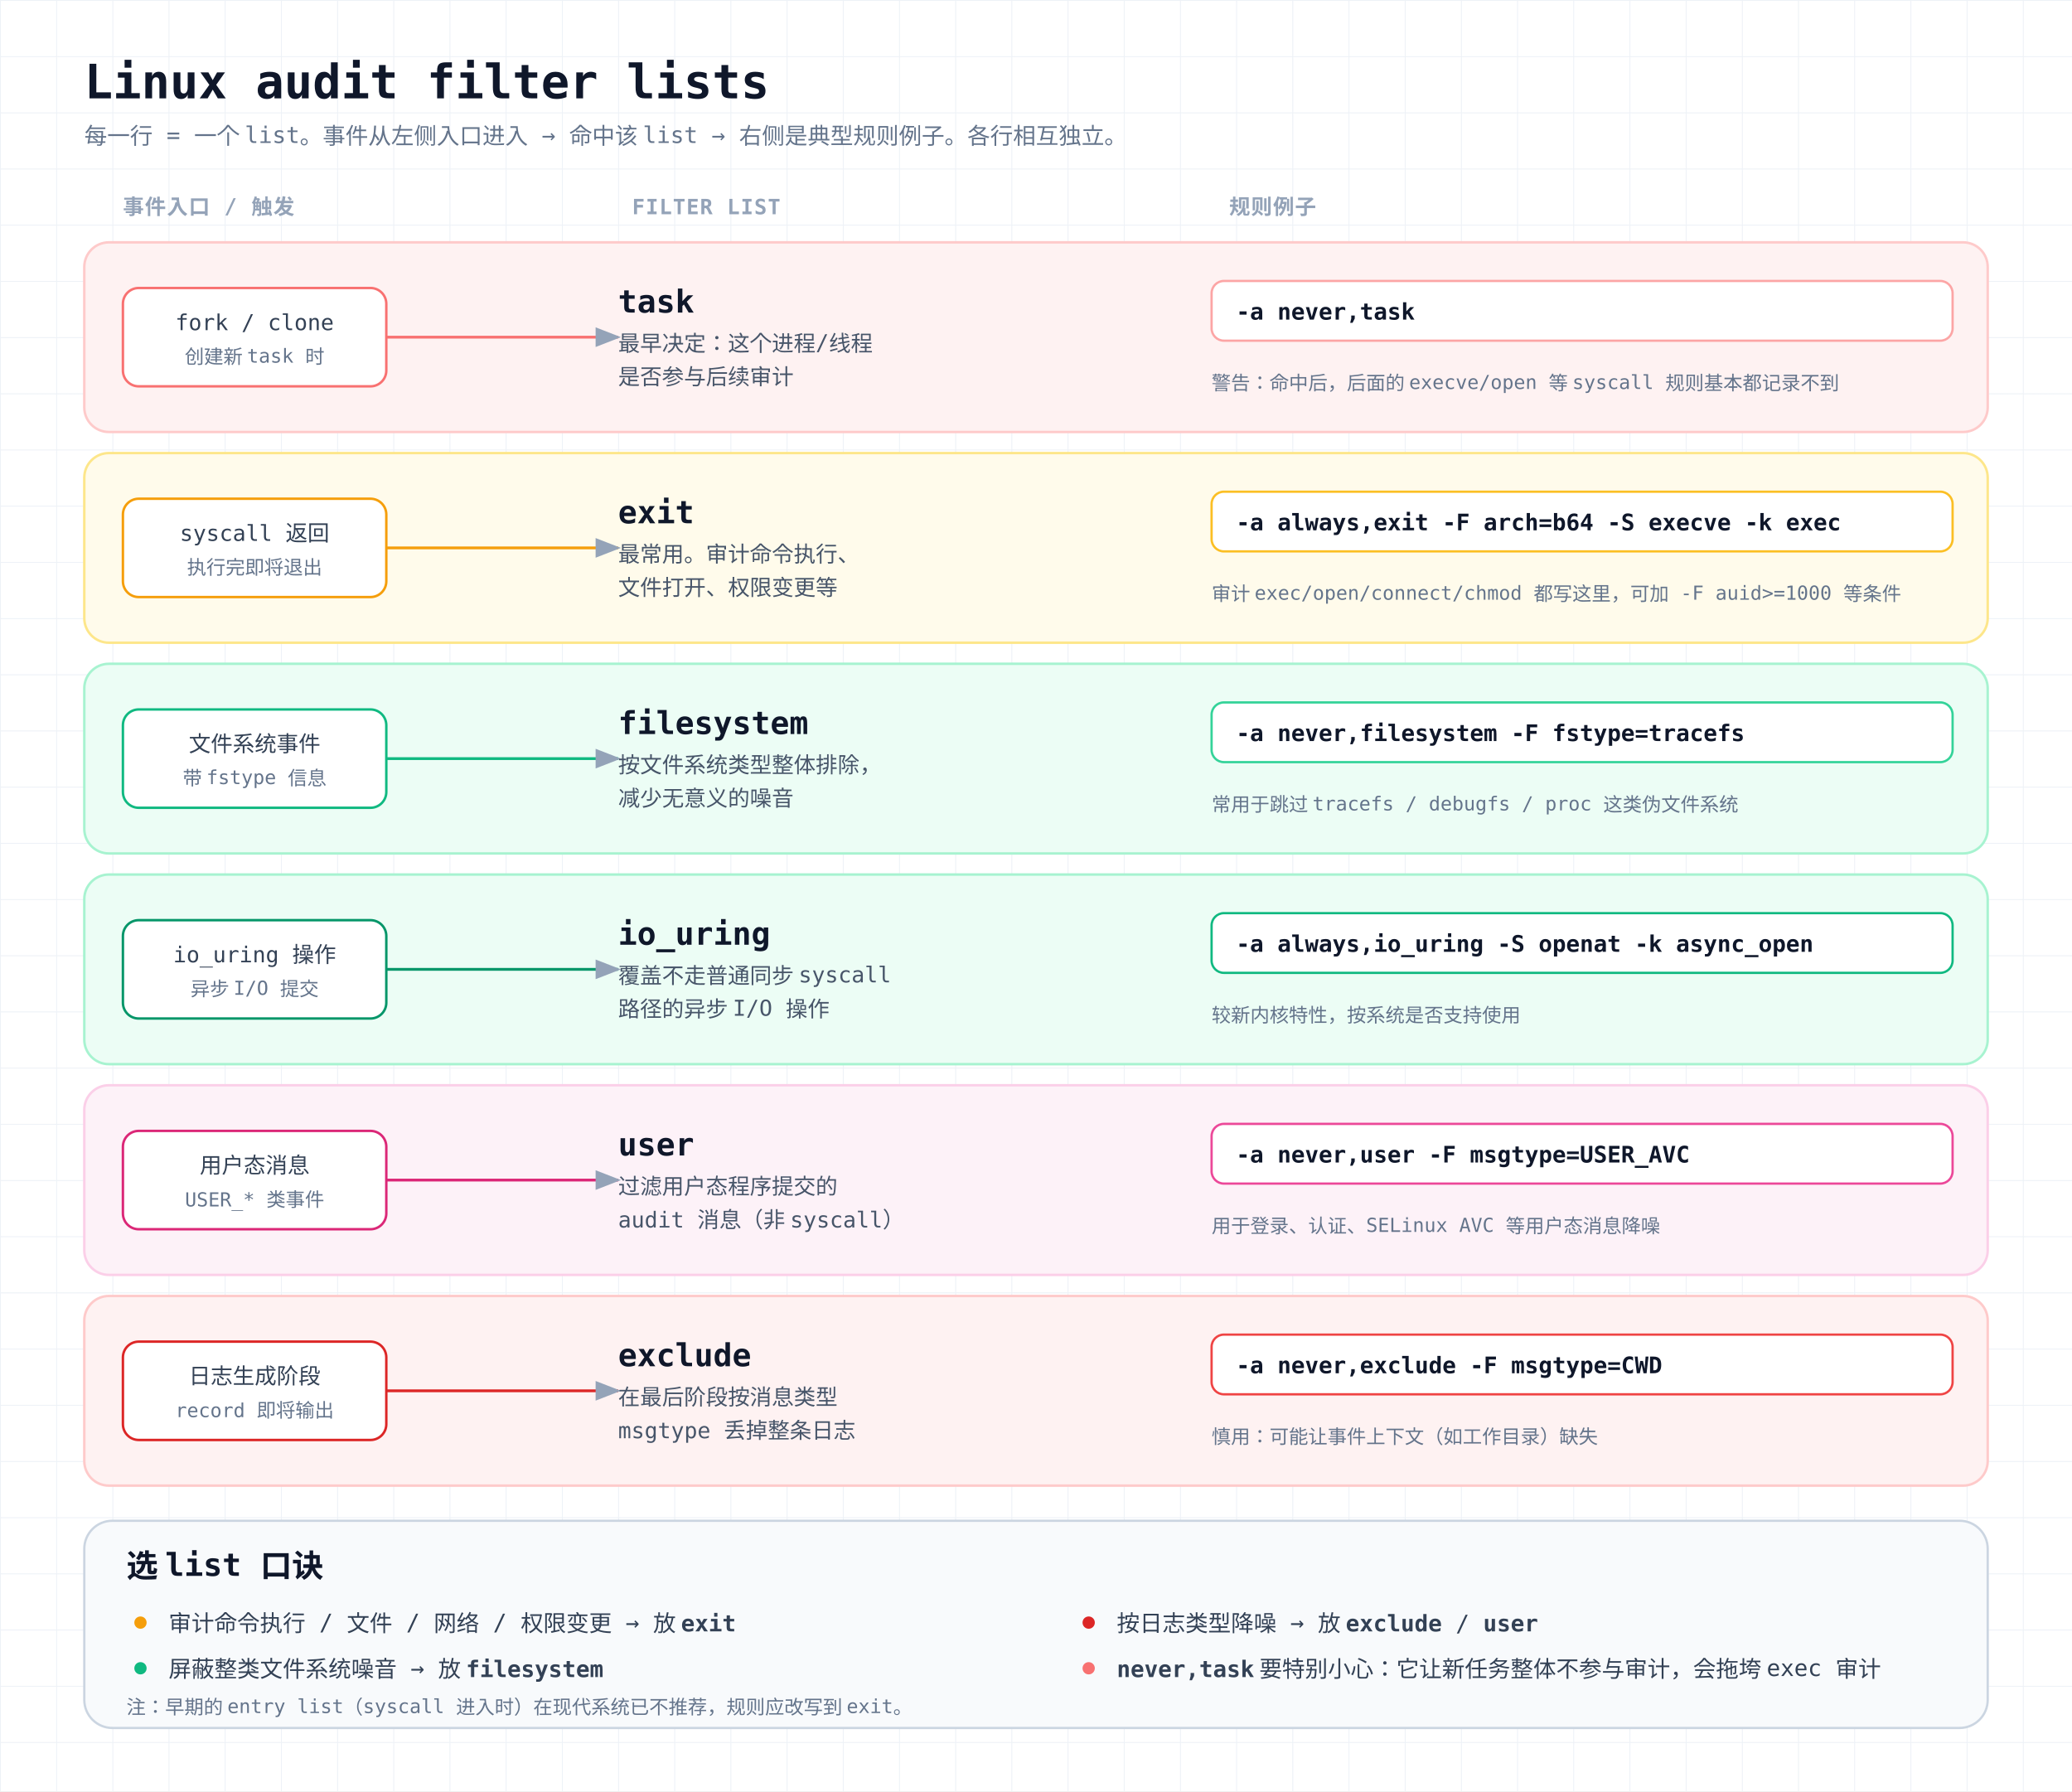
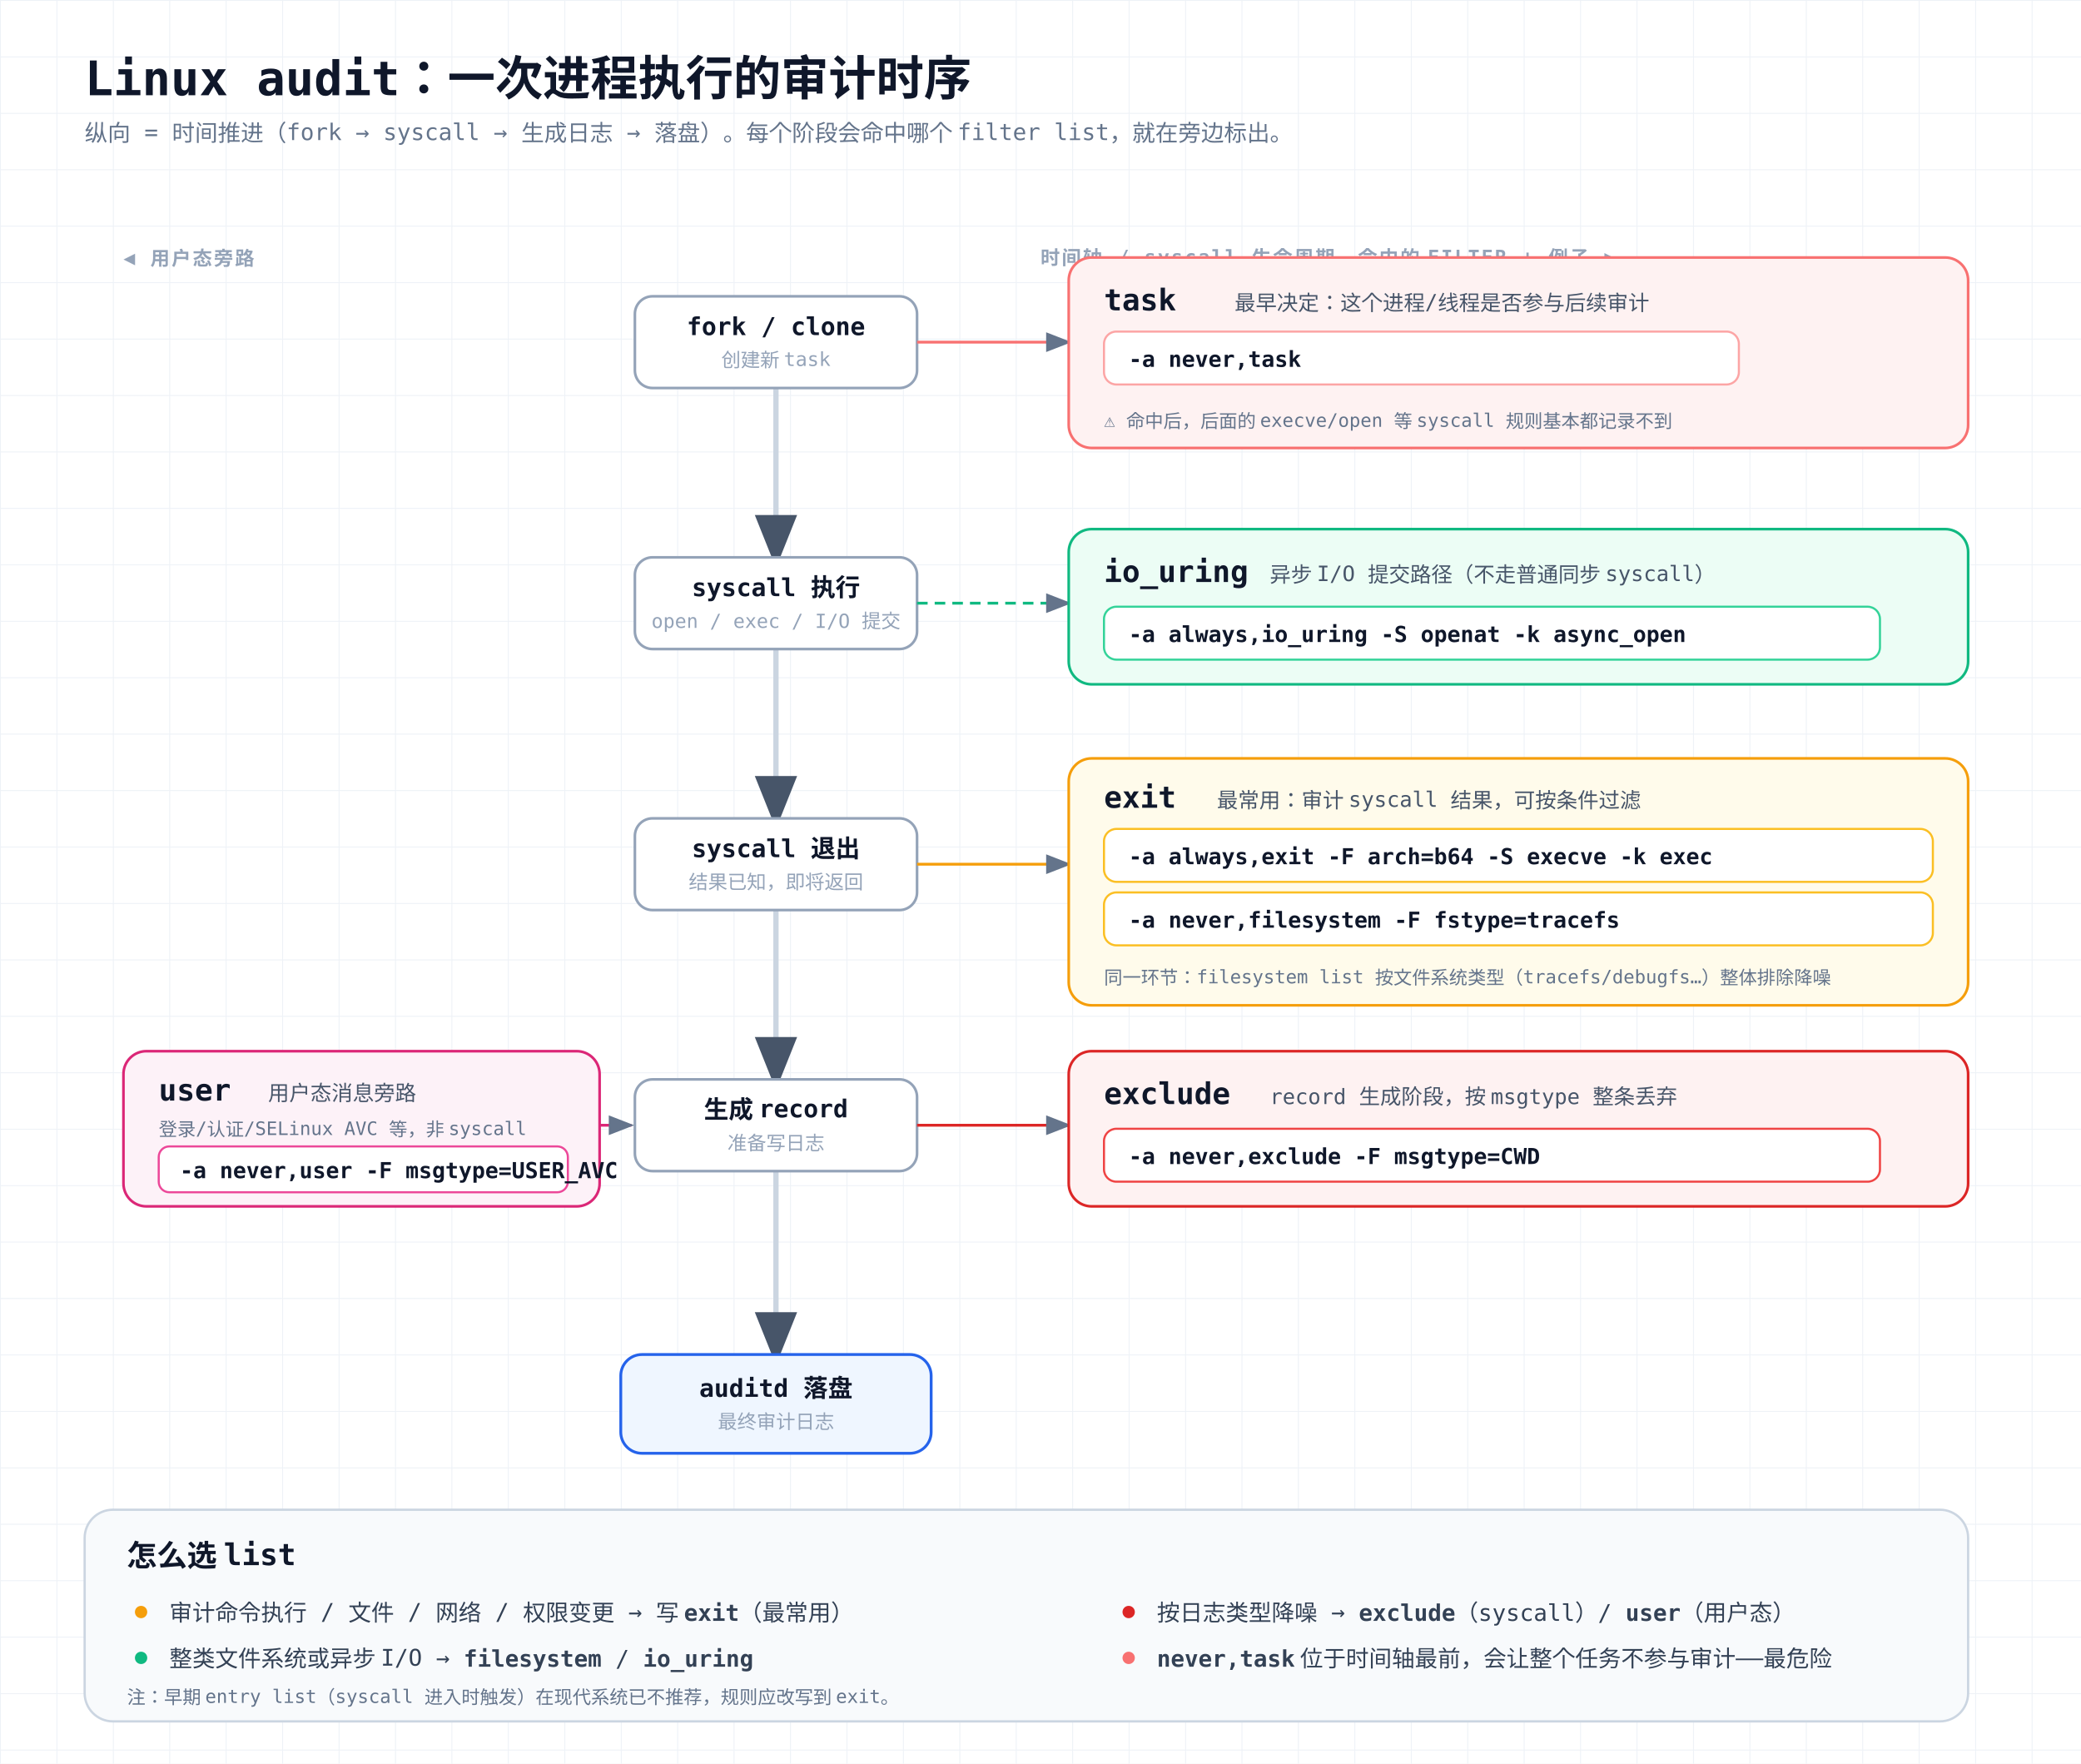
- <svg xmlns="http://www.w3.org/2000/svg" viewBox="0 0 1180 1020" role="img" aria-labelledby="title desc">
+ <svg xmlns="http://www.w3.org/2000/svg" viewBox="0 0 1180 1000" role="img" aria-labelledby="title desc">
  <defs>
    <pattern id="grid" width="32" height="32" patternUnits="userSpaceOnUse">
      <path d="M 32 0 L 0 0 0 32" fill="none" stroke="#eef2f7" stroke-width="1" />
    </pattern>
    <marker id="ah" markerWidth="9" markerHeight="7" refX="8" refY="3.5" orient="auto">
-       <polygon points="0 0, 9 3.5, 0 7" fill="#94a3b8" />
+       <polygon points="0 0, 9 3.5, 0 7" fill="#64748b" />
+     </marker>
+     <marker id="ahb" markerWidth="10" markerHeight="8" refX="8" refY="4" orient="auto">
+       <polygon points="0 0, 10 4, 0 8" fill="#475569" />
    </marker>
    <style>
      text { font-family: 'JetBrains Mono', 'Noto Sans SC', 'PingFang SC', 'Microsoft YaHei', monospace; }
      .h1 { fill:#0f172a; font-size:27px; font-weight:700; }
      .sub { fill:#64748b; font-size:13px; font-weight:400; }
-       .col { fill:#94a3b8; font-size:12px; font-weight:700; letter-spacing:0.5px; }
-       .name { fill:#0f172a; font-size:18px; font-weight:700; }
-       .when { fill:#334155; font-size:12.5px; font-weight:400; }
-       .use { fill:#475569; font-size:12.5px; font-weight:400; }
-       .code { fill:#0f172a; font-size:13px; font-weight:700; }
-       .note { fill:#64748b; font-size:11px; font-weight:400; }
+       .stage { fill:#0f172a; font-size:14px; font-weight:700; }
+       .stagesub { fill:#94a3b8; font-size:11px; font-weight:400; }
+       .name { fill:#0f172a; font-size:17px; font-weight:700; }
+       .use { fill:#475569; font-size:12px; font-weight:400; }
+       .code { fill:#0f172a; font-size:12.5px; font-weight:700; }
+       .note { fill:#64748b; font-size:10.5px; font-weight:400; }
+       .axis { fill:#94a3b8; font-size:11px; font-weight:700; letter-spacing:1px; }
      .foot { fill:#334155; font-size:13px; font-weight:400; }
    </style>
  </defs>
-   <rect x="0" y="0" width="1180" height="1020" fill="#ffffff" />
-   <rect x="0" y="0" width="1180" height="1020" fill="url(#grid)" />
-   <text x="48" y="56" class="h1">Linux audit filter lists</text>
-   <text x="48" y="82" class="sub">每一行 = 一个 list。事件从左侧入口进入 → 命中该 list → 右侧是典型规则例子。各行相互独立。</text>
-   <text x="70" y="122" class="col">事件入口 / 触发</text>
-   <text x="360" y="122" class="col">FILTER LIST</text>
-   <text x="700" y="122" class="col">规则例子</text>
-   <rect x="48" y="138" width="1084" height="108" rx="14" fill="#fef2f2" stroke="#fecaca" stroke-width="1.4" />
-   <rect x="70" y="164" width="150" height="56" rx="9" fill="#ffffff" stroke="#f87171" stroke-width="1.4" />
-   <text x="145" y="188" text-anchor="middle" class="when" font-weight="700" fill="#0f172a">fork / clone</text>
-   <text x="145" y="207" text-anchor="middle" class="note">创建新 task 时</text>
-   <line x1="220" y1="192" x2="352" y2="192" stroke="#f87171" stroke-width="1.6" marker-end="url(#ah)" />
-   <text x="352" y="178" class="name">task</text>
-   <text x="352" y="200" class="use">最早决定：这个进程/线程</text>
-   <text x="352" y="219" class="use">是否参与后续审计</text>
-   <rect x="690" y="160" width="422" height="34" rx="7" fill="#ffffff" stroke="#fca5a5" stroke-width="1.3" />
-   <text x="704" y="182" class="code">-a never,task</text>
-   <text x="690" y="222" class="note">警告：命中后，后面的 execve/open 等 syscall 规则基本都记录不到</text>
-   <rect x="48" y="258" width="1084" height="108" rx="14" fill="#fffbeb" stroke="#fde68a" stroke-width="1.4" />
-   <rect x="70" y="284" width="150" height="56" rx="9" fill="#ffffff" stroke="#f59e0b" stroke-width="1.4" />
-   <text x="145" y="308" text-anchor="middle" class="when" font-weight="700" fill="#0f172a">syscall 返回</text>
-   <text x="145" y="327" text-anchor="middle" class="note">执行完即将退出</text>
-   <line x1="220" y1="312" x2="352" y2="312" stroke="#f59e0b" stroke-width="1.6" marker-end="url(#ah)" />
-   <text x="352" y="298" class="name">exit</text>
-   <text x="352" y="320" class="use">最常用。审计命令执行、</text>
-   <text x="352" y="339" class="use">文件打开、权限变更等</text>
-   <rect x="690" y="280" width="422" height="34" rx="7" fill="#ffffff" stroke="#fbbf24" stroke-width="1.3" />
-   <text x="704" y="302" class="code">-a always,exit -F arch=b64 -S execve -k exec</text>
-   <text x="690" y="342" class="note">审计 exec/open/connect/chmod 都写这里，可加 -F auid&gt;=1000 等条件</text>
-   <rect x="48" y="378" width="1084" height="108" rx="14" fill="#ecfdf5" stroke="#a7f3d0" stroke-width="1.4" />
-   <rect x="70" y="404" width="150" height="56" rx="9" fill="#ffffff" stroke="#10b981" stroke-width="1.4" />
-   <text x="145" y="428" text-anchor="middle" class="when" font-weight="700" fill="#0f172a">文件系统事件</text>
-   <text x="145" y="447" text-anchor="middle" class="note">带 fstype 信息</text>
-   <line x1="220" y1="432" x2="352" y2="432" stroke="#10b981" stroke-width="1.6" marker-end="url(#ah)" />
-   <text x="352" y="418" class="name">filesystem</text>
-   <text x="352" y="440" class="use">按文件系统类型整体排除，</text>
-   <text x="352" y="459" class="use">减少无意义的噪音</text>
-   <rect x="690" y="400" width="422" height="34" rx="7" fill="#ffffff" stroke="#34d399" stroke-width="1.3" />
-   <text x="704" y="422" class="code">-a never,filesystem -F fstype=tracefs</text>
-   <text x="690" y="462" class="note">常用于跳过 tracefs / debugfs / proc 这类伪文件系统</text>
-   <rect x="48" y="498" width="1084" height="108" rx="14" fill="#ecfdf5" stroke="#a7f3d0" stroke-width="1.4" />
-   <rect x="70" y="524" width="150" height="56" rx="9" fill="#ffffff" stroke="#059669" stroke-width="1.4" />
-   <text x="145" y="548" text-anchor="middle" class="when" font-weight="700" fill="#0f172a">io_uring 操作</text>
-   <text x="145" y="567" text-anchor="middle" class="note">异步 I/O 提交</text>
-   <line x1="220" y1="552" x2="352" y2="552" stroke="#059669" stroke-width="1.6" marker-end="url(#ah)" />
-   <text x="352" y="538" class="name">io_uring</text>
-   <text x="352" y="560" class="use">覆盖不走普通同步 syscall</text>
-   <text x="352" y="579" class="use">路径的异步 I/O 操作</text>
-   <rect x="690" y="520" width="422" height="34" rx="7" fill="#ffffff" stroke="#10b981" stroke-width="1.3" />
-   <text x="704" y="542" class="code">-a always,io_uring -S openat -k async_open</text>
-   <text x="690" y="582" class="note">较新内核特性，按系统是否支持使用</text>
-   <rect x="48" y="618" width="1084" height="108" rx="14" fill="#fdf2f8" stroke="#fbcfe8" stroke-width="1.4" />
-   <rect x="70" y="644" width="150" height="56" rx="9" fill="#ffffff" stroke="#db2777" stroke-width="1.4" />
-   <text x="145" y="668" text-anchor="middle" class="when" font-weight="700" fill="#0f172a">用户态消息</text>
-   <text x="145" y="687" text-anchor="middle" class="note">USER_* 类事件</text>
-   <line x1="220" y1="672" x2="352" y2="672" stroke="#db2777" stroke-width="1.6" marker-end="url(#ah)" />
-   <text x="352" y="658" class="name">user</text>
-   <text x="352" y="680" class="use">过滤用户态程序提交的</text>
-   <text x="352" y="699" class="use">audit 消息（非 syscall）</text>
-   <rect x="690" y="640" width="422" height="34" rx="7" fill="#ffffff" stroke="#ec4899" stroke-width="1.3" />
-   <text x="704" y="662" class="code">-a never,user -F msgtype=USER_AVC</text>
-   <text x="690" y="702" class="note">用于登录、认证、SELinux AVC 等用户态消息降噪</text>
-   <rect x="48" y="738" width="1084" height="108" rx="14" fill="#fef2f2" stroke="#fecaca" stroke-width="1.4" />
-   <rect x="70" y="764" width="150" height="56" rx="9" fill="#ffffff" stroke="#dc2626" stroke-width="1.4" />
-   <text x="145" y="788" text-anchor="middle" class="when" font-weight="700" fill="#0f172a">日志生成阶段</text>
-   <text x="145" y="807" text-anchor="middle" class="note">record 即将输出</text>
-   <line x1="220" y1="792" x2="352" y2="792" stroke="#dc2626" stroke-width="1.6" marker-end="url(#ah)" />
-   <text x="352" y="778" class="name">exclude</text>
-   <text x="352" y="800" class="use">在最后阶段按消息类型</text>
-   <text x="352" y="819" class="use">msgtype 丢掉整条日志</text>
-   <rect x="690" y="760" width="422" height="34" rx="7" fill="#ffffff" stroke="#ef4444" stroke-width="1.3" />
-   <text x="704" y="782" class="code">-a never,exclude -F msgtype=CWD</text>
-   <text x="690" y="822" class="note">慎用：可能让事件上下文（如工作目录）缺失</text>
-   <rect x="48" y="866" width="1084" height="118" rx="16" fill="#f8fafc" stroke="#cbd5e1" stroke-width="1.3" />
-   <text x="72" y="898" class="name" font-size="16">选 list 口诀</text>
-   <circle cx="80" cy="924" r="3.5" fill="#f59e0b" />
-   <text x="96" y="929" class="foot">审计命令执行 / 文件 / 网络 / 权限变更 → 放 <tspan font-weight="700">exit</tspan>
+   <rect x="0" y="0" width="1180" height="1000" fill="#ffffff" />
+   <rect x="0" y="0" width="1180" height="1000" fill="url(#grid)" />
+   <text x="48" y="54" class="h1">Linux audit：一次进程执行的审计时序</text>
+   <text x="48" y="80" class="sub">纵向 = 时间推进（fork → syscall → 生成日志 → 落盘）。每个阶段会命中哪个 filter list，就在旁边标出。</text>
+   <text x="70" y="150" class="axis">◀ 用户态旁路</text>
+   <text x="590" y="150" class="axis">时间轴 / syscall 生命周期</text>
+   <text x="770" y="150" class="axis">命中的 FILTER + 例子 ▶</text>
+   <line x1="440" y1="220" x2="440" y2="316" stroke="#cbd5e1" stroke-width="3" marker-end="url(#ahb)" />
+   <line x1="440" y1="368" x2="440" y2="464" stroke="#cbd5e1" stroke-width="3" marker-end="url(#ahb)" />
+   <line x1="440" y1="516" x2="440" y2="612" stroke="#cbd5e1" stroke-width="3" marker-end="url(#ahb)" />
+   <line x1="440" y1="664" x2="440" y2="768" stroke="#cbd5e1" stroke-width="3" marker-end="url(#ahb)" />
+   <rect x="360" y="168" width="160" height="52" rx="10" fill="#ffffff" stroke="#94a3b8" stroke-width="1.5" />
+   <text x="440" y="190" text-anchor="middle" class="stage">fork / clone</text>
+   <text x="440" y="208" text-anchor="middle" class="stagesub">创建新 task</text>
+   <line x1="520" y1="194" x2="606" y2="194" stroke="#f87171" stroke-width="1.6" marker-end="url(#ah)" />
+   <rect x="606" y="146" width="510" height="108" rx="13" fill="#fef2f2" stroke="#f87171" stroke-width="1.5" />
+   <text x="626" y="176" class="name">task</text>
+   <text x="700" y="176" class="use">最早决定：这个进程/线程是否参与后续审计</text>
+   <rect x="626" y="188" width="360" height="30" rx="7" fill="#ffffff" stroke="#fca5a5" stroke-width="1.2" />
+   <text x="640" y="208" class="code">-a never,task</text>
+   <text x="626" y="242" class="note">⚠ 命中后，后面的 execve/open 等 syscall 规则基本都记录不到</text>
+   <rect x="360" y="316" width="160" height="52" rx="10" fill="#ffffff" stroke="#94a3b8" stroke-width="1.5" />
+   <text x="440" y="338" text-anchor="middle" class="stage">syscall 执行</text>
+   <text x="440" y="356" text-anchor="middle" class="stagesub">open / exec / I/O 提交</text>
+   <line x1="520" y1="342" x2="606" y2="342" stroke="#10b981" stroke-width="1.6" stroke-dasharray="6 4" marker-end="url(#ah)" />
+   <rect x="606" y="300" width="510" height="88" rx="13" fill="#ecfdf5" stroke="#10b981" stroke-width="1.5" />
+   <text x="626" y="330" class="name">io_uring</text>
+   <text x="720" y="330" class="use">异步 I/O 提交路径（不走普通同步 syscall）</text>
+   <rect x="626" y="344" width="440" height="30" rx="7" fill="#ffffff" stroke="#34d399" stroke-width="1.2" />
+   <text x="640" y="364" class="code">-a always,io_uring -S openat -k async_open</text>
+   <rect x="360" y="464" width="160" height="52" rx="10" fill="#ffffff" stroke="#94a3b8" stroke-width="1.5" />
+   <text x="440" y="486" text-anchor="middle" class="stage">syscall 退出</text>
+   <text x="440" y="504" text-anchor="middle" class="stagesub">结果已知，即将返回</text>
+   <line x1="520" y1="490" x2="606" y2="490" stroke="#f59e0b" stroke-width="1.6" marker-end="url(#ah)" />
+   <rect x="606" y="430" width="510" height="140" rx="13" fill="#fffbeb" stroke="#f59e0b" stroke-width="1.5" />
+   <text x="626" y="458" class="name">exit</text>
+   <text x="690" y="458" class="use">最常用：审计 syscall 结果，可按条件过滤</text>
+   <rect x="626" y="470" width="470" height="30" rx="7" fill="#ffffff" stroke="#fbbf24" stroke-width="1.2" />
+   <text x="640" y="490" class="code">-a always,exit -F arch=b64 -S execve -k exec</text>
+   <rect x="626" y="506" width="470" height="30" rx="7" fill="#ffffff" stroke="#fbbf24" stroke-width="1.2" />
+   <text x="640" y="526" class="code">-a never,filesystem -F fstype=tracefs</text>
+   <text x="626" y="558" class="note">同一环节：filesystem list 按文件系统类型（tracefs/debugfs…）整体排除降噪</text>
+   <rect x="360" y="612" width="160" height="52" rx="10" fill="#ffffff" stroke="#94a3b8" stroke-width="1.5" />
+   <text x="440" y="634" text-anchor="middle" class="stage">生成 record</text>
+   <text x="440" y="652" text-anchor="middle" class="stagesub">准备写日志</text>
+   <line x1="520" y1="638" x2="606" y2="638" stroke="#dc2626" stroke-width="1.6" marker-end="url(#ah)" />
+   <rect x="606" y="596" width="510" height="88" rx="13" fill="#fef2f2" stroke="#dc2626" stroke-width="1.5" />
+   <text x="626" y="626" class="name">exclude</text>
+   <text x="720" y="626" class="use">record 生成阶段，按 msgtype 整条丢弃</text>
+   <rect x="626" y="640" width="440" height="30" rx="7" fill="#ffffff" stroke="#ef4444" stroke-width="1.2" />
+   <text x="640" y="660" class="code">-a never,exclude -F msgtype=CWD</text>
+   <rect x="70" y="596" width="270" height="88" rx="13" fill="#fdf2f8" stroke="#db2777" stroke-width="1.5" />
+   <text x="90" y="624" class="name">user</text>
+   <text x="152" y="624" class="use">用户态消息旁路</text>
+   <text x="90" y="644" class="note">登录/认证/SELinux AVC 等，非 syscall</text>
+   <rect x="90" y="650" width="232" height="26" rx="6" fill="#ffffff" stroke="#ec4899" stroke-width="1.2" />
+   <text x="102" y="668" class="code" font-size="11">-a never,user -F msgtype=USER_AVC</text>
+   <line x1="340" y1="638" x2="358" y2="638" stroke="#db2777" stroke-width="1.6" marker-end="url(#ah)" />
+   <rect x="352" y="768" width="176" height="56" rx="12" fill="#eff6ff" stroke="#2563eb" stroke-width="1.6" />
+   <text x="440" y="792" text-anchor="middle" class="stage" fill="#1d4ed8">auditd 落盘</text>
+   <text x="440" y="810" text-anchor="middle" class="stagesub">最终审计日志</text>
+   <rect x="48" y="856" width="1068" height="120" rx="16" fill="#f8fafc" stroke="#cbd5e1" stroke-width="1.3" />
+   <text x="72" y="888" class="name" font-size="16">怎么选 list</text>
+   <circle cx="80" cy="914" r="3.5" fill="#f59e0b" />
+   <text x="96" y="919" class="foot">审计命令执行 / 文件 / 网络 / 权限变更 → 写 <tspan font-weight="700">exit</tspan>（最常用）</text>
+   <circle cx="80" cy="940" r="3.5" fill="#10b981" />
+   <text x="96" y="945" class="foot">整类文件系统或异步 I/O → <tspan font-weight="700">filesystem</tspan> / <tspan font-weight="700">io_uring</tspan>
  </text>
-   <circle cx="80" cy="950" r="3.5" fill="#10b981" />
-   <text x="96" y="955" class="foot">屏蔽整类文件系统噪音 → 放 <tspan font-weight="700">filesystem</tspan>
-   </text>
-   <circle cx="620" cy="924" r="3.5" fill="#dc2626" />
-   <text x="636" y="929" class="foot">按日志类型降噪 → 放 <tspan font-weight="700">exclude</tspan> / <tspan font-weight="700">user</tspan>
-   </text>
-   <circle cx="620" cy="950" r="3.5" fill="#f87171" />
-   <text x="636" y="955" class="foot">
-     <tspan font-weight="700">never,task</tspan> 要特别小心：它让新任务整体不参与审计，会拖垮 exec 审计</text>
-   <text x="72" y="976" class="note">注：早期的 entry list（syscall 进入时）在现代系统已不推荐，规则应改写到 exit。</text>
+   <circle cx="640" cy="914" r="3.5" fill="#dc2626" />
+   <text x="656" y="919" class="foot">按日志类型降噪 → <tspan font-weight="700">exclude</tspan>（syscall）/ <tspan font-weight="700">user</tspan>（用户态）</text>
+   <circle cx="640" cy="940" r="3.5" fill="#f87171" />
+   <text x="656" y="945" class="foot">
+     <tspan font-weight="700">never,task</tspan> 位于时间轴最前，会让整个任务不参与审计——最危险</text>
+   <text x="72" y="966" class="note">注：早期 entry list（syscall 进入时触发）在现代系统已不推荐，规则应改写到 exit。</text>
</svg>
